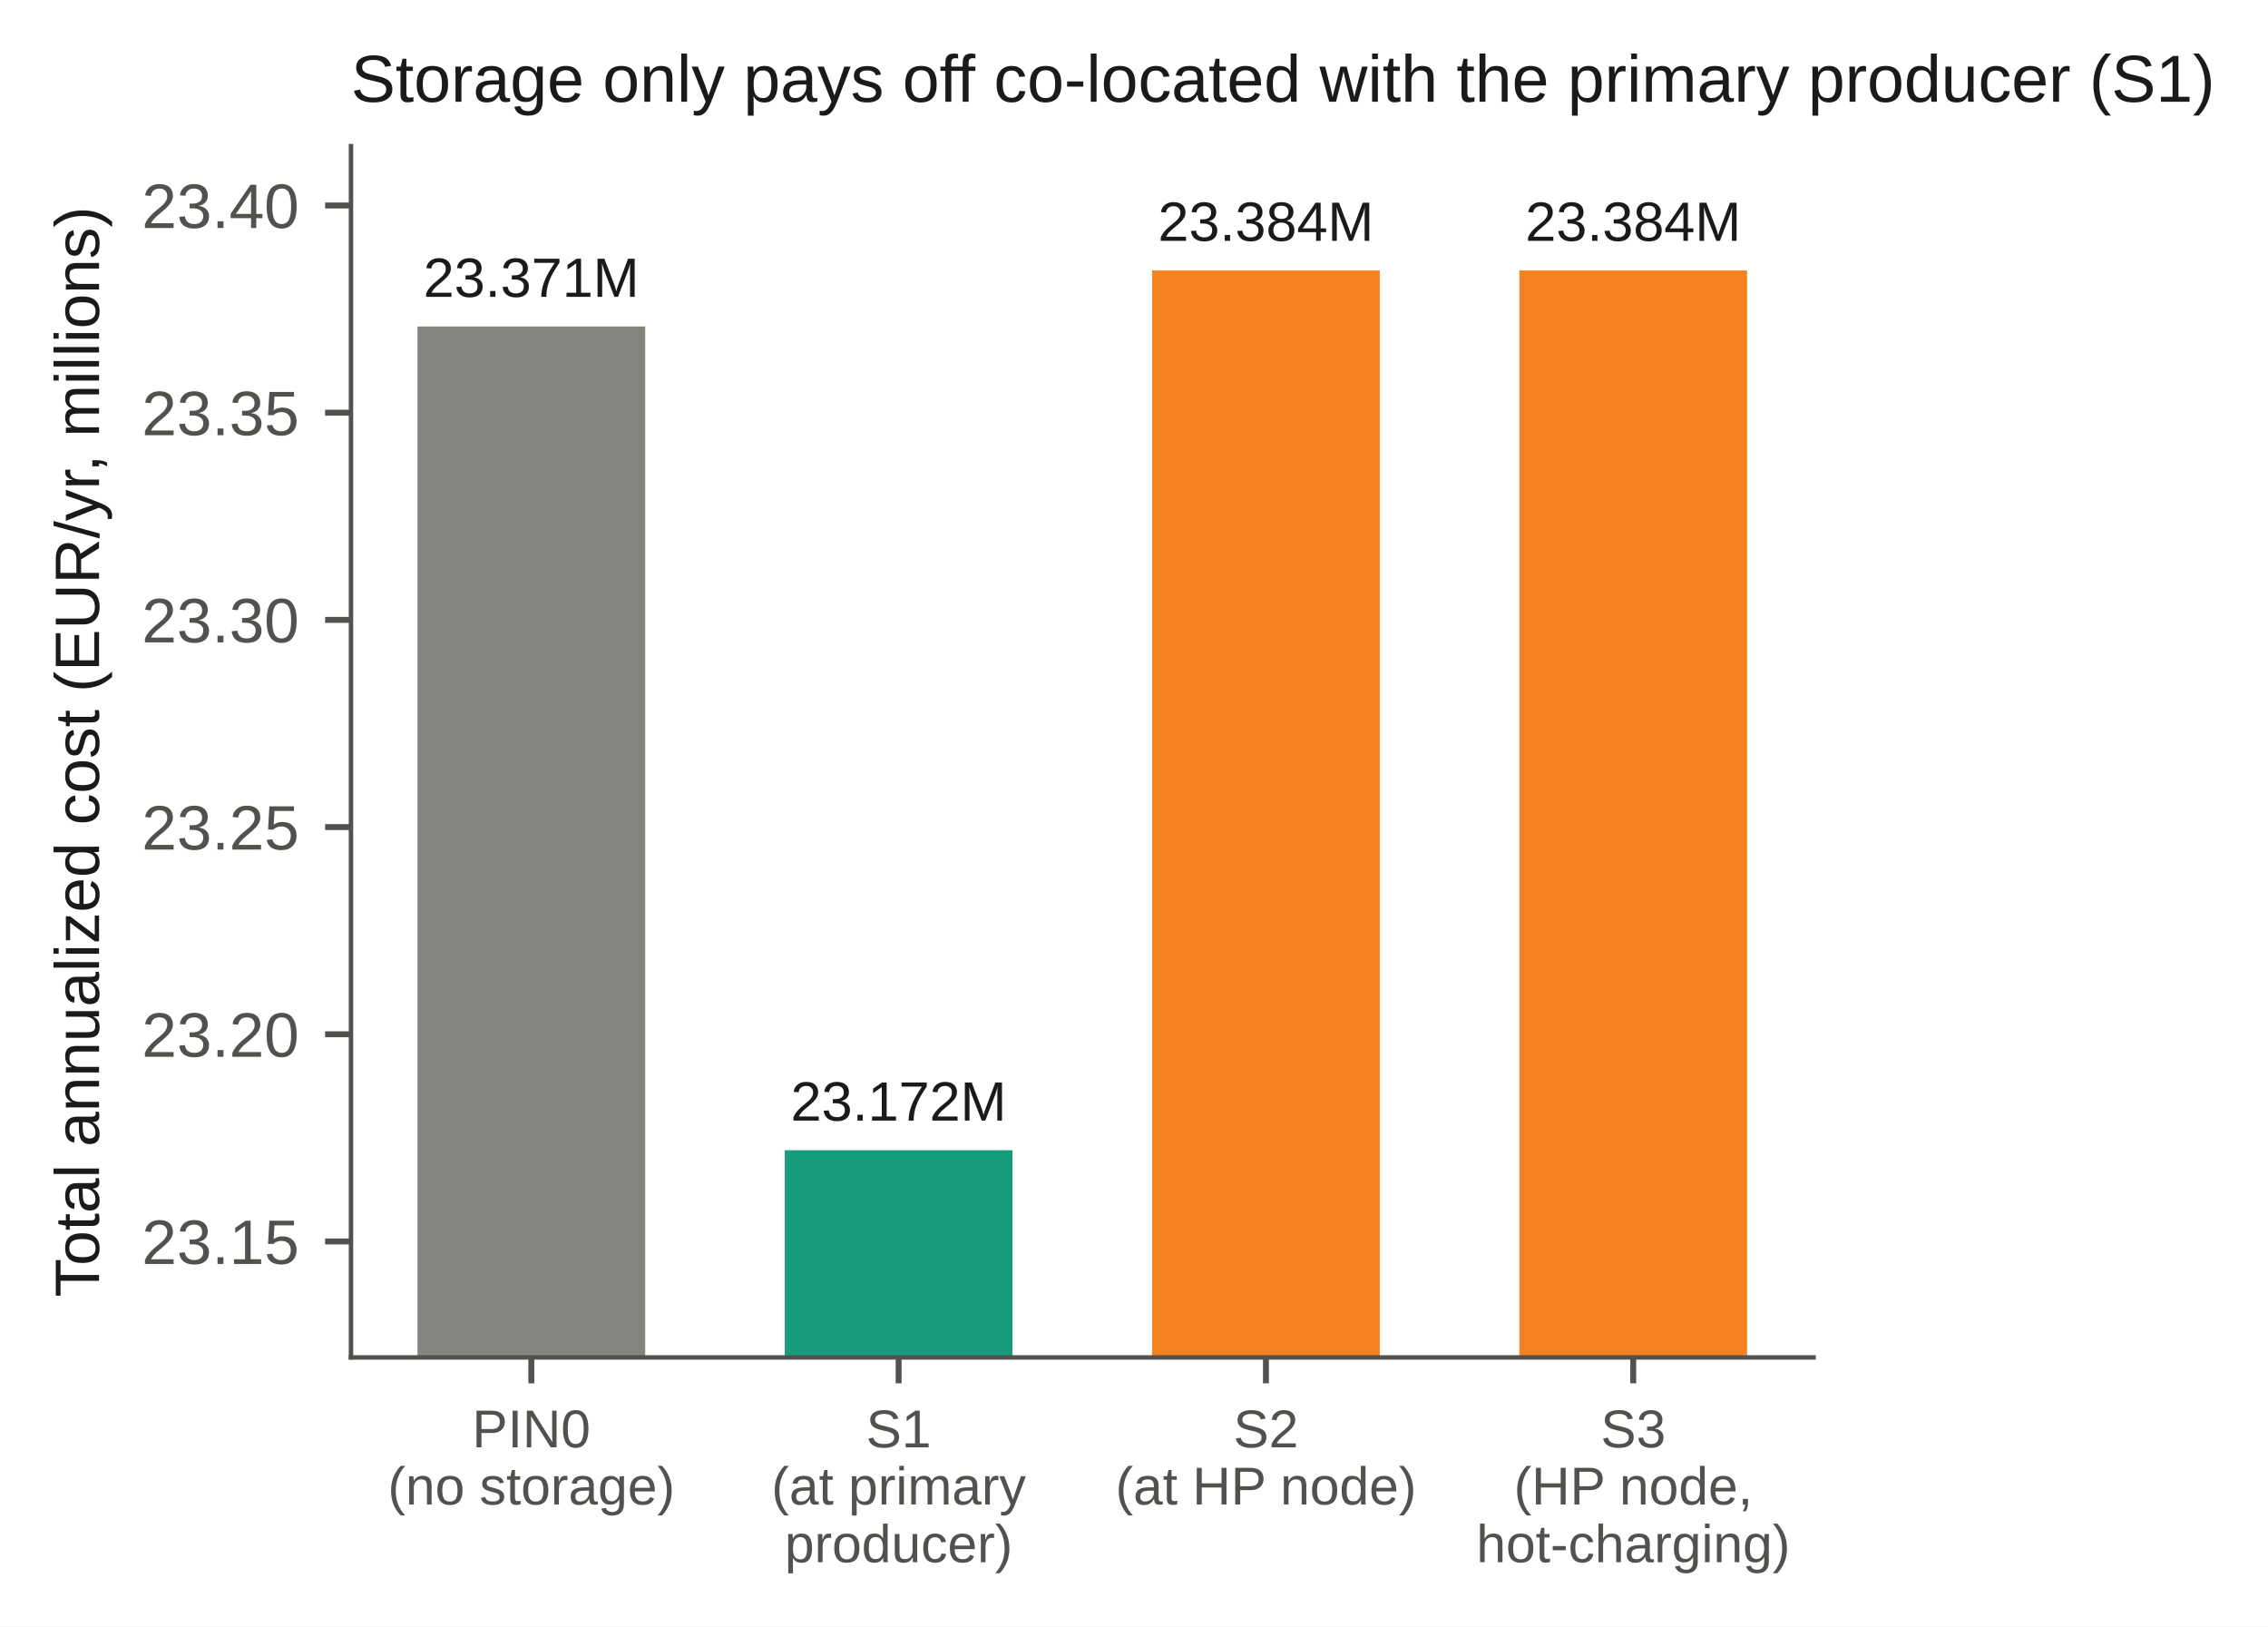
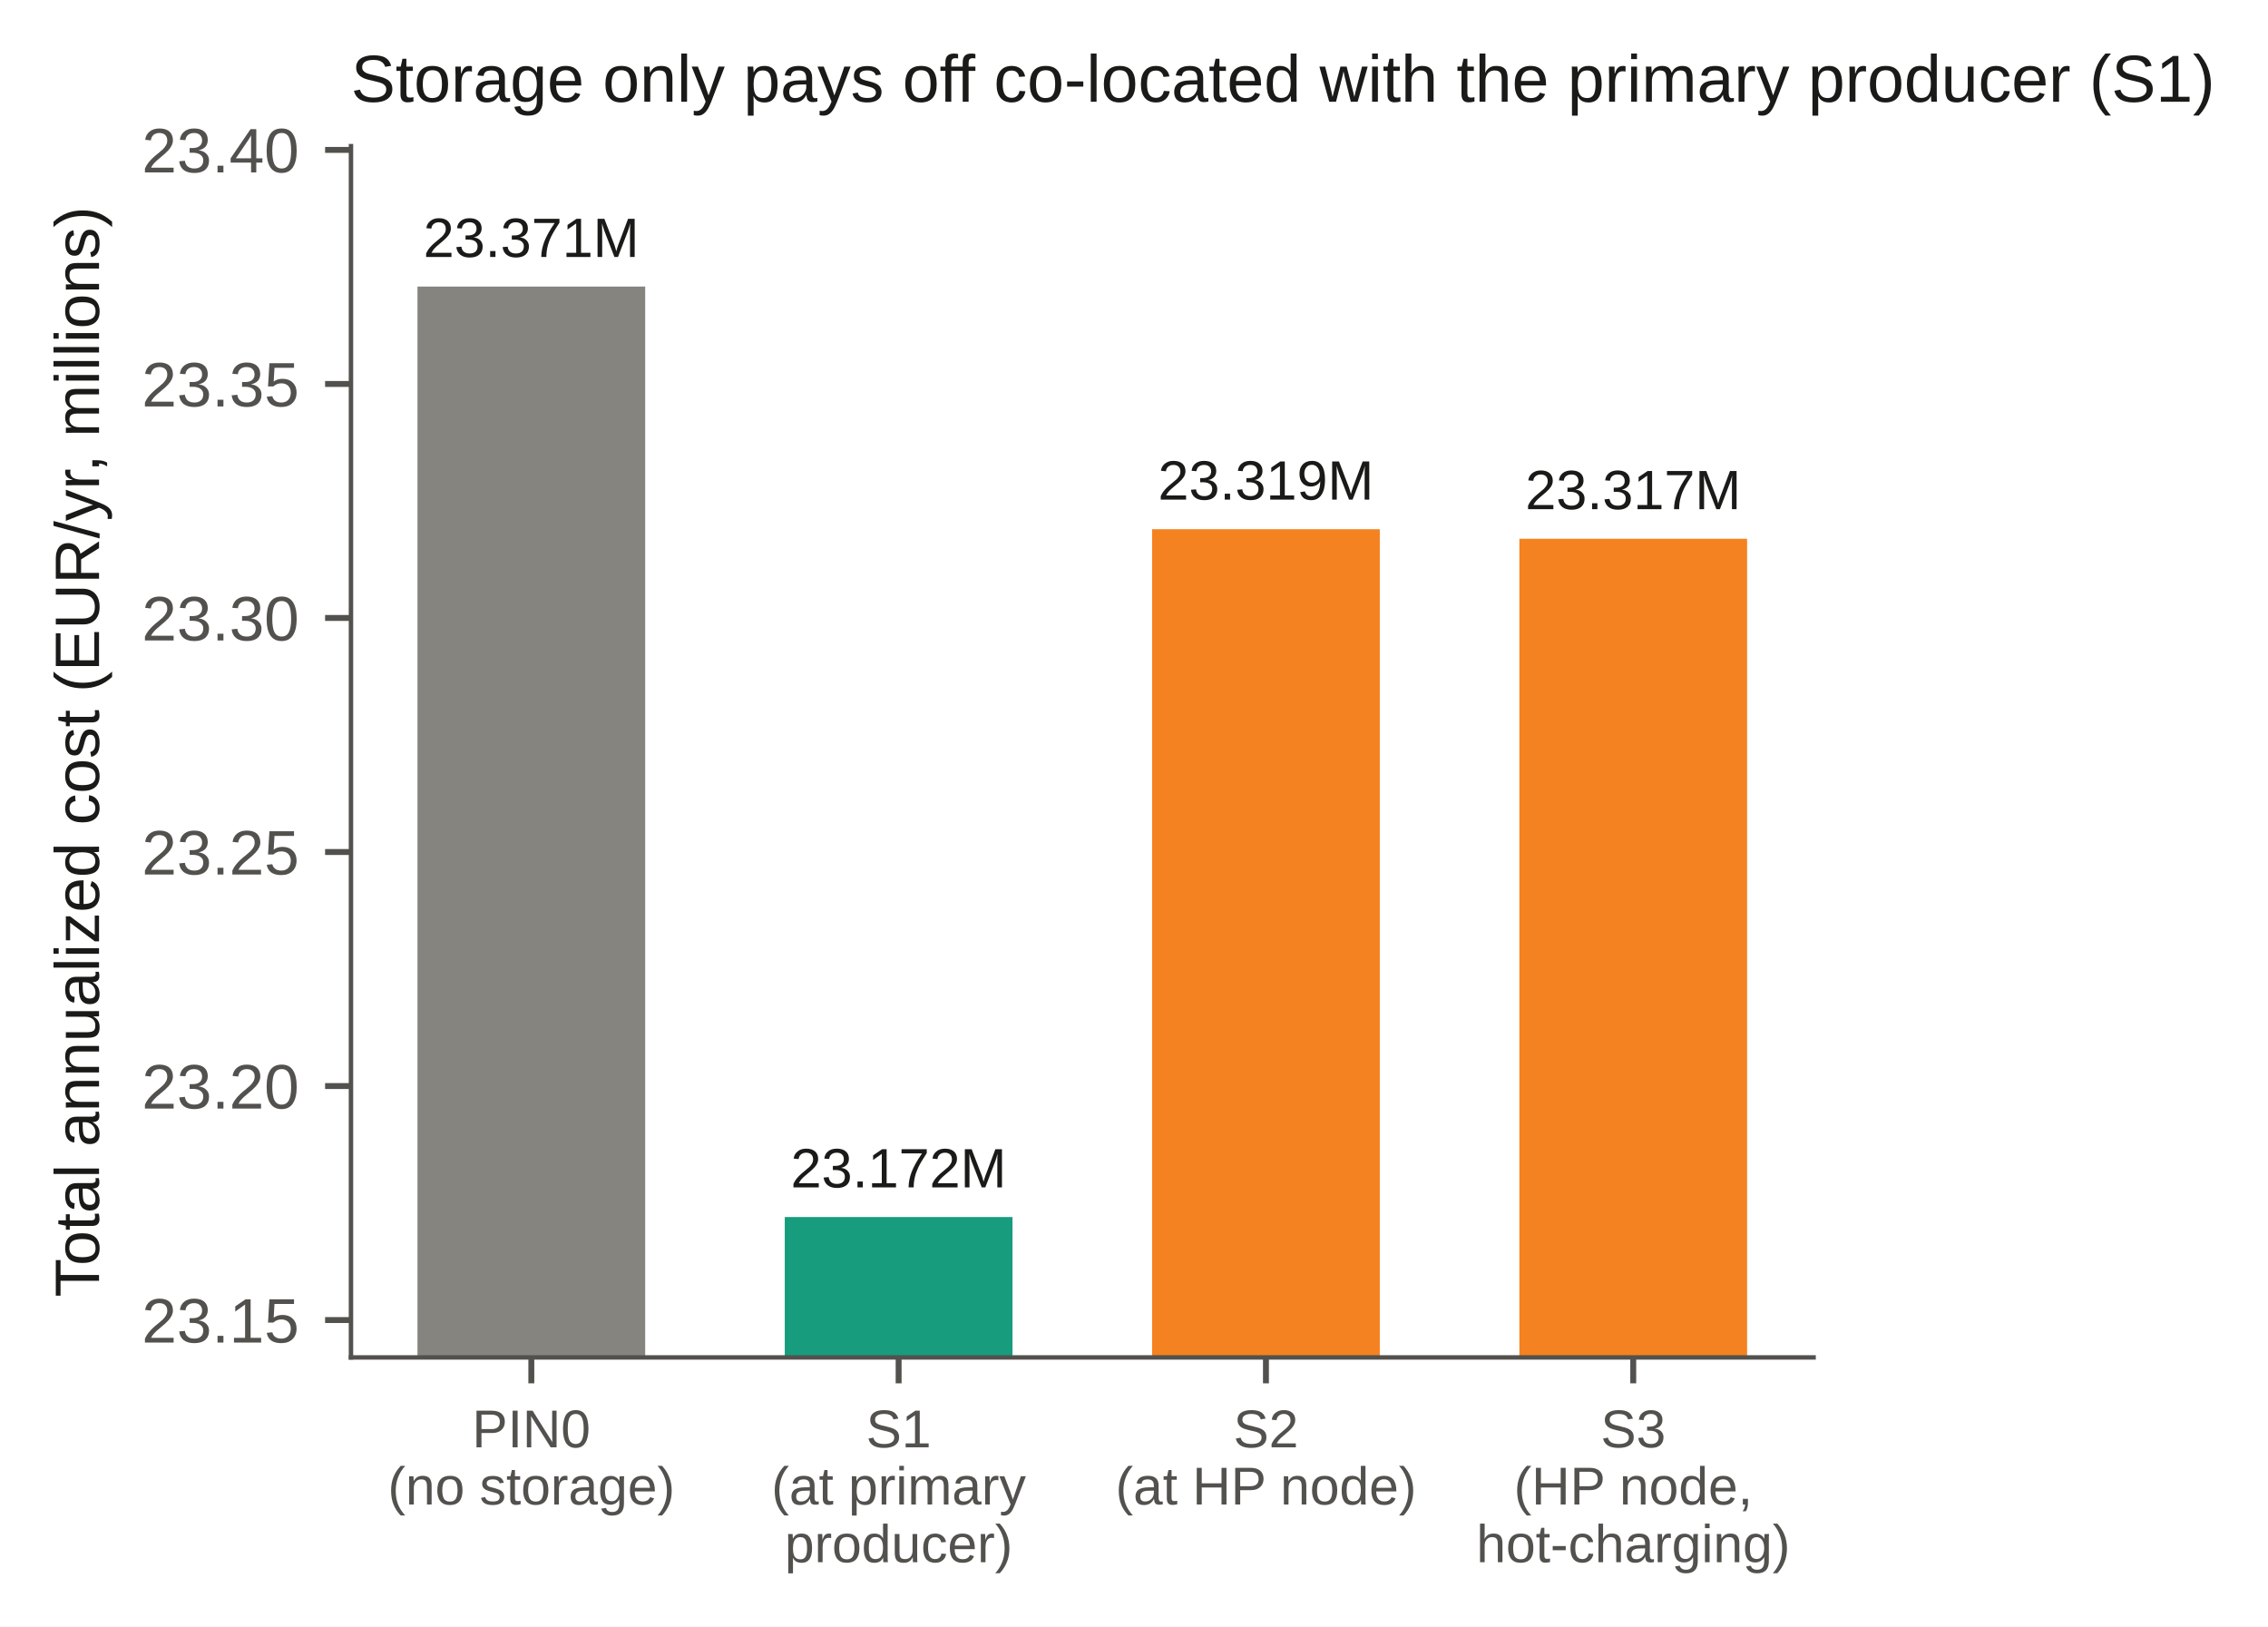
<svg xmlns="http://www.w3.org/2000/svg" xmlns:xlink="http://www.w3.org/1999/xlink" width="306.589pt" height="219.847pt" viewBox="0 0 306.589 219.847" version="1.1">
  <defs>
    <style type="text/css">*{stroke-linejoin: round; stroke-linecap: butt}</style>
  </defs>
  <g id="figure_1">
    <g id="patch_1">
      <path d="M 0 219.847  L 306.589 219.847  L 306.589 0  L 0 0  z " style="fill: #ffffff" />
    </g>
    <g id="axes_1">
      <g id="patch_2">
        <path d="M 47.445 183.453  L 245.162 183.453  L 245.162 19.752  L 47.445 19.752  z " style="fill: #ffffff" />
      </g>
      <g id="patch_3">
-         <path d="M 56.432 13132.884  L 87.217 13132.884  L 87.217 44.122  L 56.432 44.122  z " clip-path="url(#p09a72903c1)" style="fill: #86847f" />
+         <path d="M 56.432 14822.56  L 87.217 14822.56  L 87.217 38.729  L 56.432 38.729  z " clip-path="url(#p8e9c955566)" style="fill: #86847f" />
      </g>
      <g id="patch_4">
-         <path d="M 106.085 13132.884  L 136.87 13132.884  L 136.87 155.45  L 106.085 155.45  z " clip-path="url(#p09a72903c1)" style="fill: #179c7d" />
+         <path d="M 106.085 14822.56  L 136.87 14822.56  L 136.87 164.475  L 106.085 164.475  z " clip-path="url(#p8e9c955566)" style="fill: #179c7d" />
      </g>
      <g id="patch_5">
-         <path d="M 155.738 13132.884  L 186.522 13132.884  L 186.522 36.553  L 155.738 36.553  z " clip-path="url(#p09a72903c1)" style="fill: #f58220" />
+         <path d="M 155.738 14822.56  L 186.522 14822.56  L 186.522 71.519  L 155.738 71.519  z " clip-path="url(#p8e9c955566)" style="fill: #f58220" />
      </g>
      <g id="patch_6">
-         <path d="M 205.39 13132.884  L 236.175 13132.884  L 236.175 36.553  L 205.39 36.553  z " clip-path="url(#p09a72903c1)" style="fill: #f58220" />
+         <path d="M 205.39 14822.56  L 236.175 14822.56  L 236.175 72.815  L 205.39 72.815  z " clip-path="url(#p8e9c955566)" style="fill: #f58220" />
      </g>
      <g id="matplotlib.axis_1">
        <g id="xtick_1">
          <g id="line2d_1">
            <defs>
-               <path id="m3535ccf682" d="M 0 0  L 0 3.5  " style="stroke: #52514e; stroke-width: 0.8" />
+               <path id="m99f67992f3" d="M 0 0  L 0 3.5  " style="stroke: #52514e; stroke-width: 0.8" />
            </defs>
            <g>
-               <use xlink:href="#m3535ccf682" x="71.825" y="183.453" style="fill: #52514e; stroke: #52514e; stroke-width: 0.8" />
+               <use xlink:href="#m99f67992f3" x="71.825" y="183.453" style="fill: #52514e; stroke: #52514e; stroke-width: 0.8" />
            </g>
          </g>
          <g id="text_1">
            <text style="font-size: 7.2px; font-family: 'Frutiger LT Com 45 Light', 'Frutiger LT Com', 'Frutiger', 'Arial', 'Helvetica', 'DejaVu Sans', sans-serif; fill: #52514e" transform="translate(63.82147 195.6061)">PIN0</text>
            <text style="font-size: 7.2px; font-family: 'Frutiger LT Com 45 Light', 'Frutiger LT Com', 'Frutiger', 'Arial', 'Helvetica', 'DejaVu Sans', sans-serif; fill: #52514e" transform="translate(52.41679 203.3268)">(no storage)</text>
          </g>
        </g>
        <g id="xtick_2">
          <g id="line2d_2">
            <g>
-               <use xlink:href="#m3535ccf682" x="121.477" y="183.453" style="fill: #52514e; stroke: #52514e; stroke-width: 0.8" />
+               <use xlink:href="#m99f67992f3" x="121.477" y="183.453" style="fill: #52514e; stroke: #52514e; stroke-width: 0.8" />
            </g>
          </g>
          <g id="text_2">
            <text style="font-size: 7.2px; font-family: 'Frutiger LT Com 45 Light', 'Frutiger LT Com', 'Frutiger', 'Arial', 'Helvetica', 'DejaVu Sans', sans-serif; fill: #52514e" transform="translate(117.074 195.6061)">S1</text>
            <text style="font-size: 7.2px; font-family: 'Frutiger LT Com 45 Light', 'Frutiger LT Com', 'Frutiger', 'Arial', 'Helvetica', 'DejaVu Sans', sans-serif; fill: #52514e" transform="translate(104.2766 203.3268)">(at primary</text>
            <text style="font-size: 7.2px; font-family: 'Frutiger LT Com 45 Light', 'Frutiger LT Com', 'Frutiger', 'Arial', 'Helvetica', 'DejaVu Sans', sans-serif; fill: #52514e" transform="translate(106.0715 211.1318)">producer)</text>
          </g>
        </g>
        <g id="xtick_3">
          <g id="line2d_3">
            <g>
-               <use xlink:href="#m3535ccf682" x="171.13" y="183.453" style="fill: #52514e; stroke: #52514e; stroke-width: 0.8" />
+               <use xlink:href="#m99f67992f3" x="171.13" y="183.453" style="fill: #52514e; stroke: #52514e; stroke-width: 0.8" />
            </g>
          </g>
          <g id="text_3">
            <text style="font-size: 7.2px; font-family: 'Frutiger LT Com 45 Light', 'Frutiger LT Com', 'Frutiger', 'Arial', 'Helvetica', 'DejaVu Sans', sans-serif; fill: #52514e" transform="translate(166.7266 195.6061)">S2</text>
            <text style="font-size: 7.2px; font-family: 'Frutiger LT Com 45 Light', 'Frutiger LT Com', 'Frutiger', 'Arial', 'Helvetica', 'DejaVu Sans', sans-serif; fill: #52514e" transform="translate(150.7842 203.3268)">(at HP node)</text>
          </g>
        </g>
        <g id="xtick_4">
          <g id="line2d_4">
            <g>
-               <use xlink:href="#m3535ccf682" x="220.782" y="183.453" style="fill: #52514e; stroke: #52514e; stroke-width: 0.8" />
+               <use xlink:href="#m99f67992f3" x="220.782" y="183.453" style="fill: #52514e; stroke: #52514e; stroke-width: 0.8" />
            </g>
          </g>
          <g id="text_4">
            <text style="font-size: 7.2px; font-family: 'Frutiger LT Com 45 Light', 'Frutiger LT Com', 'Frutiger', 'Arial', 'Helvetica', 'DejaVu Sans', sans-serif; fill: #52514e" transform="translate(216.3792 195.6061)">S3</text>
            <text style="font-size: 7.2px; font-family: 'Frutiger LT Com 45 Light', 'Frutiger LT Com', 'Frutiger', 'Arial', 'Helvetica', 'DejaVu Sans', sans-serif; fill: #52514e" transform="translate(204.6376 203.3268)">(HP node,</text>
            <text style="font-size: 7.2px; font-family: 'Frutiger LT Com 45 Light', 'Frutiger LT Com', 'Frutiger', 'Arial', 'Helvetica', 'DejaVu Sans', sans-serif; fill: #52514e" transform="translate(199.5728 211.1318)">hot-charging)</text>
          </g>
        </g>
      </g>
      <g id="matplotlib.axis_2">
        <g id="ytick_1">
          <g id="line2d_5">
            <defs>
-               <path id="m9c96550e34" d="M 0 0  L -3.5 0  " style="stroke: #52514e; stroke-width: 0.8" />
+               <path id="m7071477ecc" d="M 0 0  L -3.5 0  " style="stroke: #52514e; stroke-width: 0.8" />
            </defs>
            <g>
-               <use xlink:href="#m9c96550e34" x="47.445" y="167.782" style="fill: #52514e; stroke: #52514e; stroke-width: 0.8" />
+               <use xlink:href="#m7071477ecc" x="47.445" y="178.405" style="fill: #52514e; stroke: #52514e; stroke-width: 0.8" />
            </g>
          </g>
          <g id="text_5">
-             <text style="font-size: 8.5px; font-family: 'Frutiger LT Com 45 Light', 'Frutiger LT Com', 'Frutiger', 'Arial', 'Helvetica', 'DejaVu Sans', sans-serif; text-anchor: end; fill: #52514e" x="40.445" y="170.824" transform="rotate(-0 40.44531 170.8244)">23.15</text>
+             <text style="font-size: 8.5px; font-family: 'Frutiger LT Com 45 Light', 'Frutiger LT Com', 'Frutiger', 'Arial', 'Helvetica', 'DejaVu Sans', sans-serif; text-anchor: end; fill: #52514e" x="40.445" y="181.447" transform="rotate(-0 40.44531 181.4466)">23.15</text>
          </g>
        </g>
        <g id="ytick_2">
          <g id="line2d_6">
            <g>
-               <use xlink:href="#m9c96550e34" x="47.445" y="139.78" style="fill: #52514e; stroke: #52514e; stroke-width: 0.8" />
+               <use xlink:href="#m7071477ecc" x="47.445" y="146.776" style="fill: #52514e; stroke: #52514e; stroke-width: 0.8" />
            </g>
          </g>
          <g id="text_6">
-             <text style="font-size: 8.5px; font-family: 'Frutiger LT Com 45 Light', 'Frutiger LT Com', 'Frutiger', 'Arial', 'Helvetica', 'DejaVu Sans', sans-serif; text-anchor: end; fill: #52514e" x="40.445" y="142.822" transform="rotate(-0 40.44531 142.8221)">23.20</text>
+             <text style="font-size: 8.5px; font-family: 'Frutiger LT Com 45 Light', 'Frutiger LT Com', 'Frutiger', 'Arial', 'Helvetica', 'DejaVu Sans', sans-serif; text-anchor: end; fill: #52514e" x="40.445" y="149.818" transform="rotate(-0 40.44531 149.8178)">23.20</text>
          </g>
        </g>
        <g id="ytick_3">
          <g id="line2d_7">
            <g>
-               <use xlink:href="#m9c96550e34" x="47.445" y="111.778" style="fill: #52514e; stroke: #52514e; stroke-width: 0.8" />
+               <use xlink:href="#m7071477ecc" x="47.445" y="115.147" style="fill: #52514e; stroke: #52514e; stroke-width: 0.8" />
            </g>
          </g>
          <g id="text_7">
-             <text style="font-size: 8.5px; font-family: 'Frutiger LT Com 45 Light', 'Frutiger LT Com', 'Frutiger', 'Arial', 'Helvetica', 'DejaVu Sans', sans-serif; text-anchor: end; fill: #52514e" x="40.445" y="114.82" transform="rotate(-0 40.44531 114.8197)">23.25</text>
+             <text style="font-size: 8.5px; font-family: 'Frutiger LT Com 45 Light', 'Frutiger LT Com', 'Frutiger', 'Arial', 'Helvetica', 'DejaVu Sans', sans-serif; text-anchor: end; fill: #52514e" x="40.445" y="118.189" transform="rotate(-0 40.44531 118.1889)">23.25</text>
          </g>
        </g>
        <g id="ytick_4">
          <g id="line2d_8">
            <g>
-               <use xlink:href="#m9c96550e34" x="47.445" y="83.775" style="fill: #52514e; stroke: #52514e; stroke-width: 0.8" />
+               <use xlink:href="#m7071477ecc" x="47.445" y="83.518" style="fill: #52514e; stroke: #52514e; stroke-width: 0.8" />
            </g>
          </g>
          <g id="text_8">
-             <text style="font-size: 8.5px; font-family: 'Frutiger LT Com 45 Light', 'Frutiger LT Com', 'Frutiger', 'Arial', 'Helvetica', 'DejaVu Sans', sans-serif; text-anchor: end; fill: #52514e" x="40.445" y="86.817" transform="rotate(-0 40.44531 86.81731)">23.30</text>
+             <text style="font-size: 8.5px; font-family: 'Frutiger LT Com 45 Light', 'Frutiger LT Com', 'Frutiger', 'Arial', 'Helvetica', 'DejaVu Sans', sans-serif; text-anchor: end; fill: #52514e" x="40.445" y="86.56" transform="rotate(-0 40.44531 86.56007)">23.30</text>
          </g>
        </g>
        <g id="ytick_5">
          <g id="line2d_9">
            <g>
-               <use xlink:href="#m9c96550e34" x="47.445" y="55.773" style="fill: #52514e; stroke: #52514e; stroke-width: 0.8" />
+               <use xlink:href="#m7071477ecc" x="47.445" y="51.889" style="fill: #52514e; stroke: #52514e; stroke-width: 0.8" />
            </g>
          </g>
          <g id="text_9">
-             <text style="font-size: 8.5px; font-family: 'Frutiger LT Com 45 Light', 'Frutiger LT Com', 'Frutiger', 'Arial', 'Helvetica', 'DejaVu Sans', sans-serif; text-anchor: end; fill: #52514e" x="40.445" y="58.815" transform="rotate(-0 40.44531 58.81493)">23.35</text>
+             <text style="font-size: 8.5px; font-family: 'Frutiger LT Com 45 Light', 'Frutiger LT Com', 'Frutiger', 'Arial', 'Helvetica', 'DejaVu Sans', sans-serif; text-anchor: end; fill: #52514e" x="40.445" y="54.931" transform="rotate(-0 40.44531 54.93123)">23.35</text>
          </g>
        </g>
        <g id="ytick_6">
          <g id="line2d_10">
            <g>
-               <use xlink:href="#m9c96550e34" x="47.445" y="27.77" style="fill: #52514e; stroke: #52514e; stroke-width: 0.8" />
+               <use xlink:href="#m7071477ecc" x="47.445" y="20.26" style="fill: #52514e; stroke: #52514e; stroke-width: 0.8" />
            </g>
          </g>
          <g id="text_10">
-             <text style="font-size: 8.5px; font-family: 'Frutiger LT Com 45 Light', 'Frutiger LT Com', 'Frutiger', 'Arial', 'Helvetica', 'DejaVu Sans', sans-serif; text-anchor: end; fill: #52514e" x="40.445" y="30.813" transform="rotate(-0 40.44531 30.81255)">23.40</text>
+             <text style="font-size: 8.5px; font-family: 'Frutiger LT Com 45 Light', 'Frutiger LT Com', 'Frutiger', 'Arial', 'Helvetica', 'DejaVu Sans', sans-serif; text-anchor: end; fill: #52514e" x="40.445" y="23.302" transform="rotate(-0 40.44531 23.30238)">23.40</text>
          </g>
        </g>
        <g id="text_11">
          <text style="font-size: 8.5px; font-family: 'Frutiger LT Com 45 Light', 'Frutiger LT Com', 'Frutiger', 'Arial', 'Helvetica', 'DejaVu Sans', sans-serif; text-anchor: middle; fill: #1a1a19" x="13.388" y="101.602" transform="rotate(-90 13.38773 101.6021)">Total annualized cost (EUR/yr, millions)</text>
        </g>
      </g>
      <g id="patch_7">
        <path d="M 47.445 183.453  L 47.445 19.752  " style="fill: none; stroke: #52514e; stroke-width: 0.6; stroke-linejoin: miter; stroke-linecap: square" />
      </g>
      <g id="patch_8">
        <path d="M 47.445 183.453  L 245.162 183.453  " style="fill: none; stroke: #52514e; stroke-width: 0.6; stroke-linejoin: miter; stroke-linecap: square" />
      </g>
      <g id="text_12">
-         <text style="font-size: 7.5px; font-family: 'Frutiger LT Com 45 Light', 'Frutiger LT Com', 'Frutiger', 'Arial', 'Helvetica', 'DejaVu Sans', sans-serif; text-anchor: middle; fill: #1a1a19" x="71.825" y="40.122" transform="rotate(-0 71.82473 40.12163)">23.371M</text>
+         <text style="font-size: 7.5px; font-family: 'Frutiger LT Com 45 Light', 'Frutiger LT Com', 'Frutiger', 'Arial', 'Helvetica', 'DejaVu Sans', sans-serif; text-anchor: middle; fill: #1a1a19" x="71.825" y="34.729" transform="rotate(-0 71.82473 34.72903)">23.371M</text>
      </g>
      <g id="text_13">
-         <text style="font-size: 7.5px; font-family: 'Frutiger LT Com 45 Light', 'Frutiger LT Com', 'Frutiger', 'Arial', 'Helvetica', 'DejaVu Sans', sans-serif; text-anchor: middle; fill: #1a1a19" x="121.477" y="151.45" transform="rotate(-0 121.4773 151.4501)">23.172M</text>
+         <text style="font-size: 7.5px; font-family: 'Frutiger LT Com 45 Light', 'Frutiger LT Com', 'Frutiger', 'Arial', 'Helvetica', 'DejaVu Sans', sans-serif; text-anchor: middle; fill: #1a1a19" x="121.477" y="160.475" transform="rotate(-0 121.4773 160.4752)">23.172M</text>
      </g>
      <g id="text_14">
-         <text style="font-size: 7.5px; font-family: 'Frutiger LT Com 45 Light', 'Frutiger LT Com', 'Frutiger', 'Arial', 'Helvetica', 'DejaVu Sans', sans-serif; text-anchor: middle; fill: #1a1a19" x="171.13" y="32.553" transform="rotate(-0 171.1299 32.55315)">23.384M</text>
+         <text style="font-size: 7.5px; font-family: 'Frutiger LT Com 45 Light', 'Frutiger LT Com', 'Frutiger', 'Arial', 'Helvetica', 'DejaVu Sans', sans-serif; text-anchor: middle; fill: #1a1a19" x="171.13" y="67.519" transform="rotate(-0 171.1299 67.51865)">23.319M</text>
      </g>
      <g id="text_15">
-         <text style="font-size: 7.5px; font-family: 'Frutiger LT Com 45 Light', 'Frutiger LT Com', 'Frutiger', 'Arial', 'Helvetica', 'DejaVu Sans', sans-serif; text-anchor: middle; fill: #1a1a19" x="220.782" y="32.553" transform="rotate(-0 220.7824 32.55315)">23.384M</text>
+         <text style="font-size: 7.5px; font-family: 'Frutiger LT Com 45 Light', 'Frutiger LT Com', 'Frutiger', 'Arial', 'Helvetica', 'DejaVu Sans', sans-serif; text-anchor: middle; fill: #1a1a19" x="220.782" y="68.815" transform="rotate(-0 220.7824 68.81543)">23.317M</text>
      </g>
      <g id="text_16">
        <text style="font-size: 9px; font-family: 'Frutiger LT Com 45 Light', 'Frutiger LT Com', 'Frutiger', 'Arial', 'Helvetica', 'DejaVu Sans', sans-serif; text-anchor: start; fill: #1a1a19" x="47.445" y="13.752" transform="rotate(-0 47.44531 13.75172)">Storage only pays off co-located with the primary producer (S1)</text>
      </g>
    </g>
  </g>
  <defs>
-     <clipPath id="p09a72903c1">
+     <clipPath id="p8e9c955566">
      <rect x="47.445" y="19.752" width="197.717" height="163.701" />
    </clipPath>
  </defs>
</svg>
